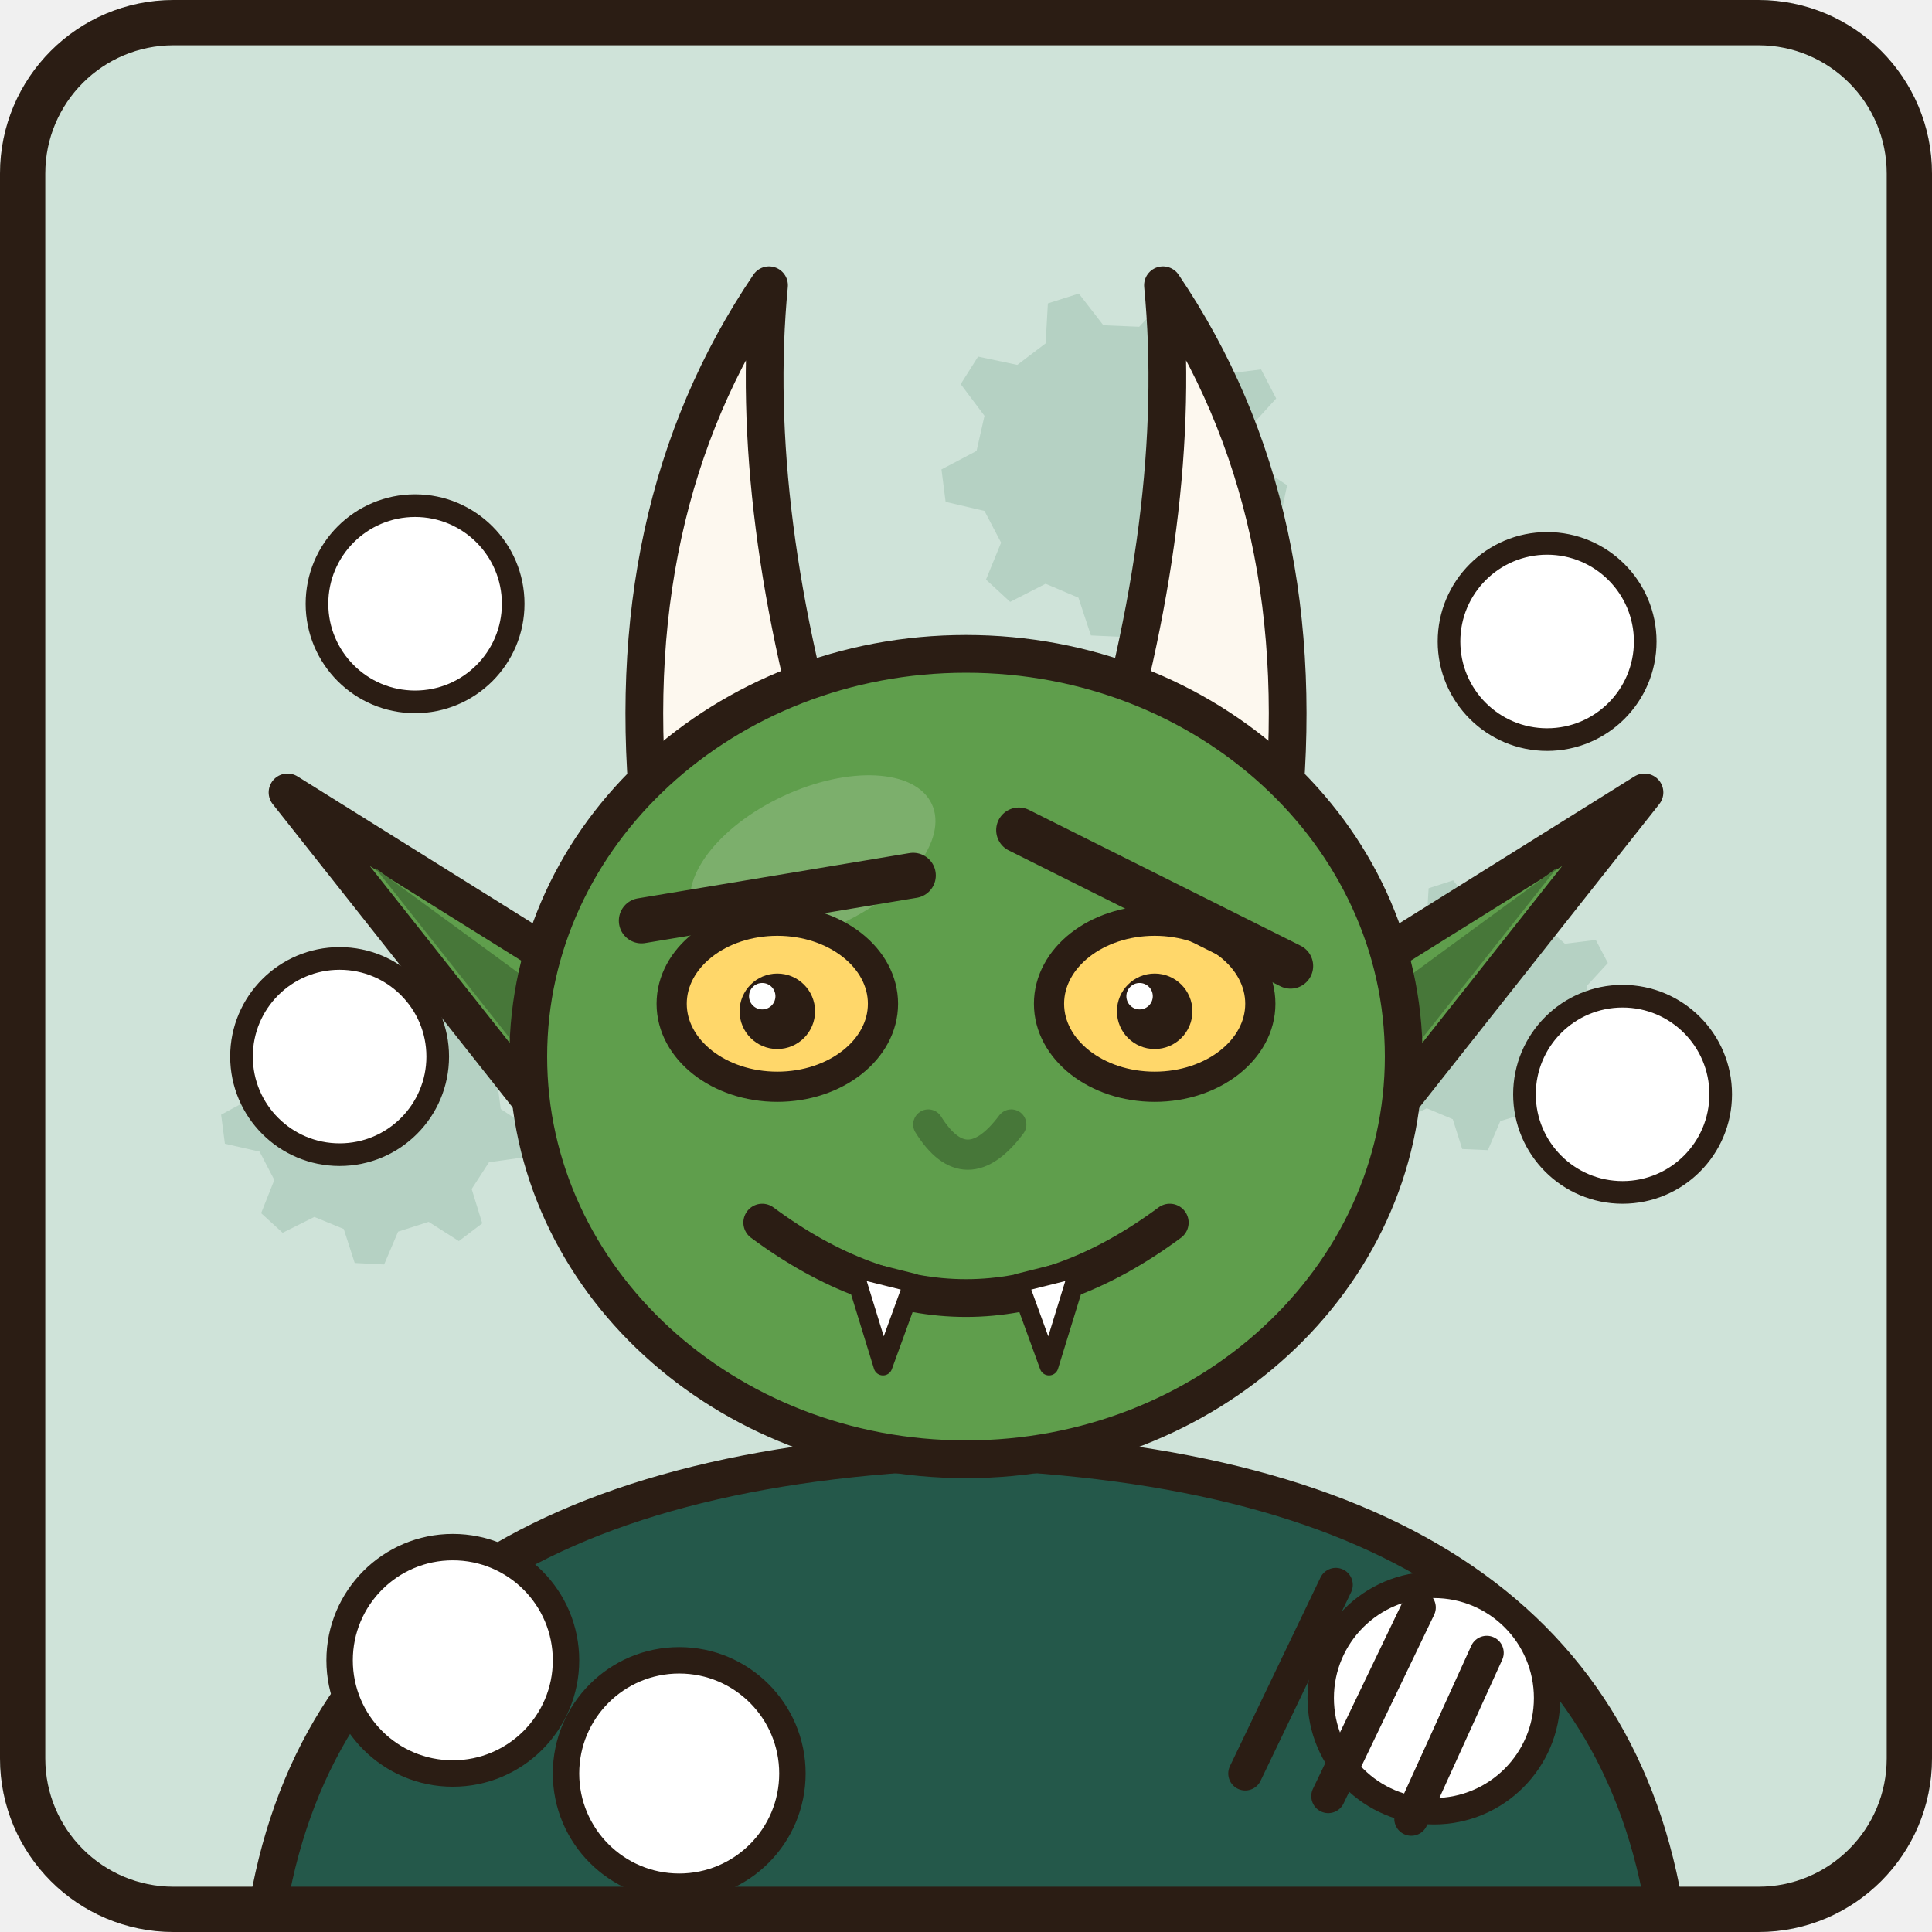
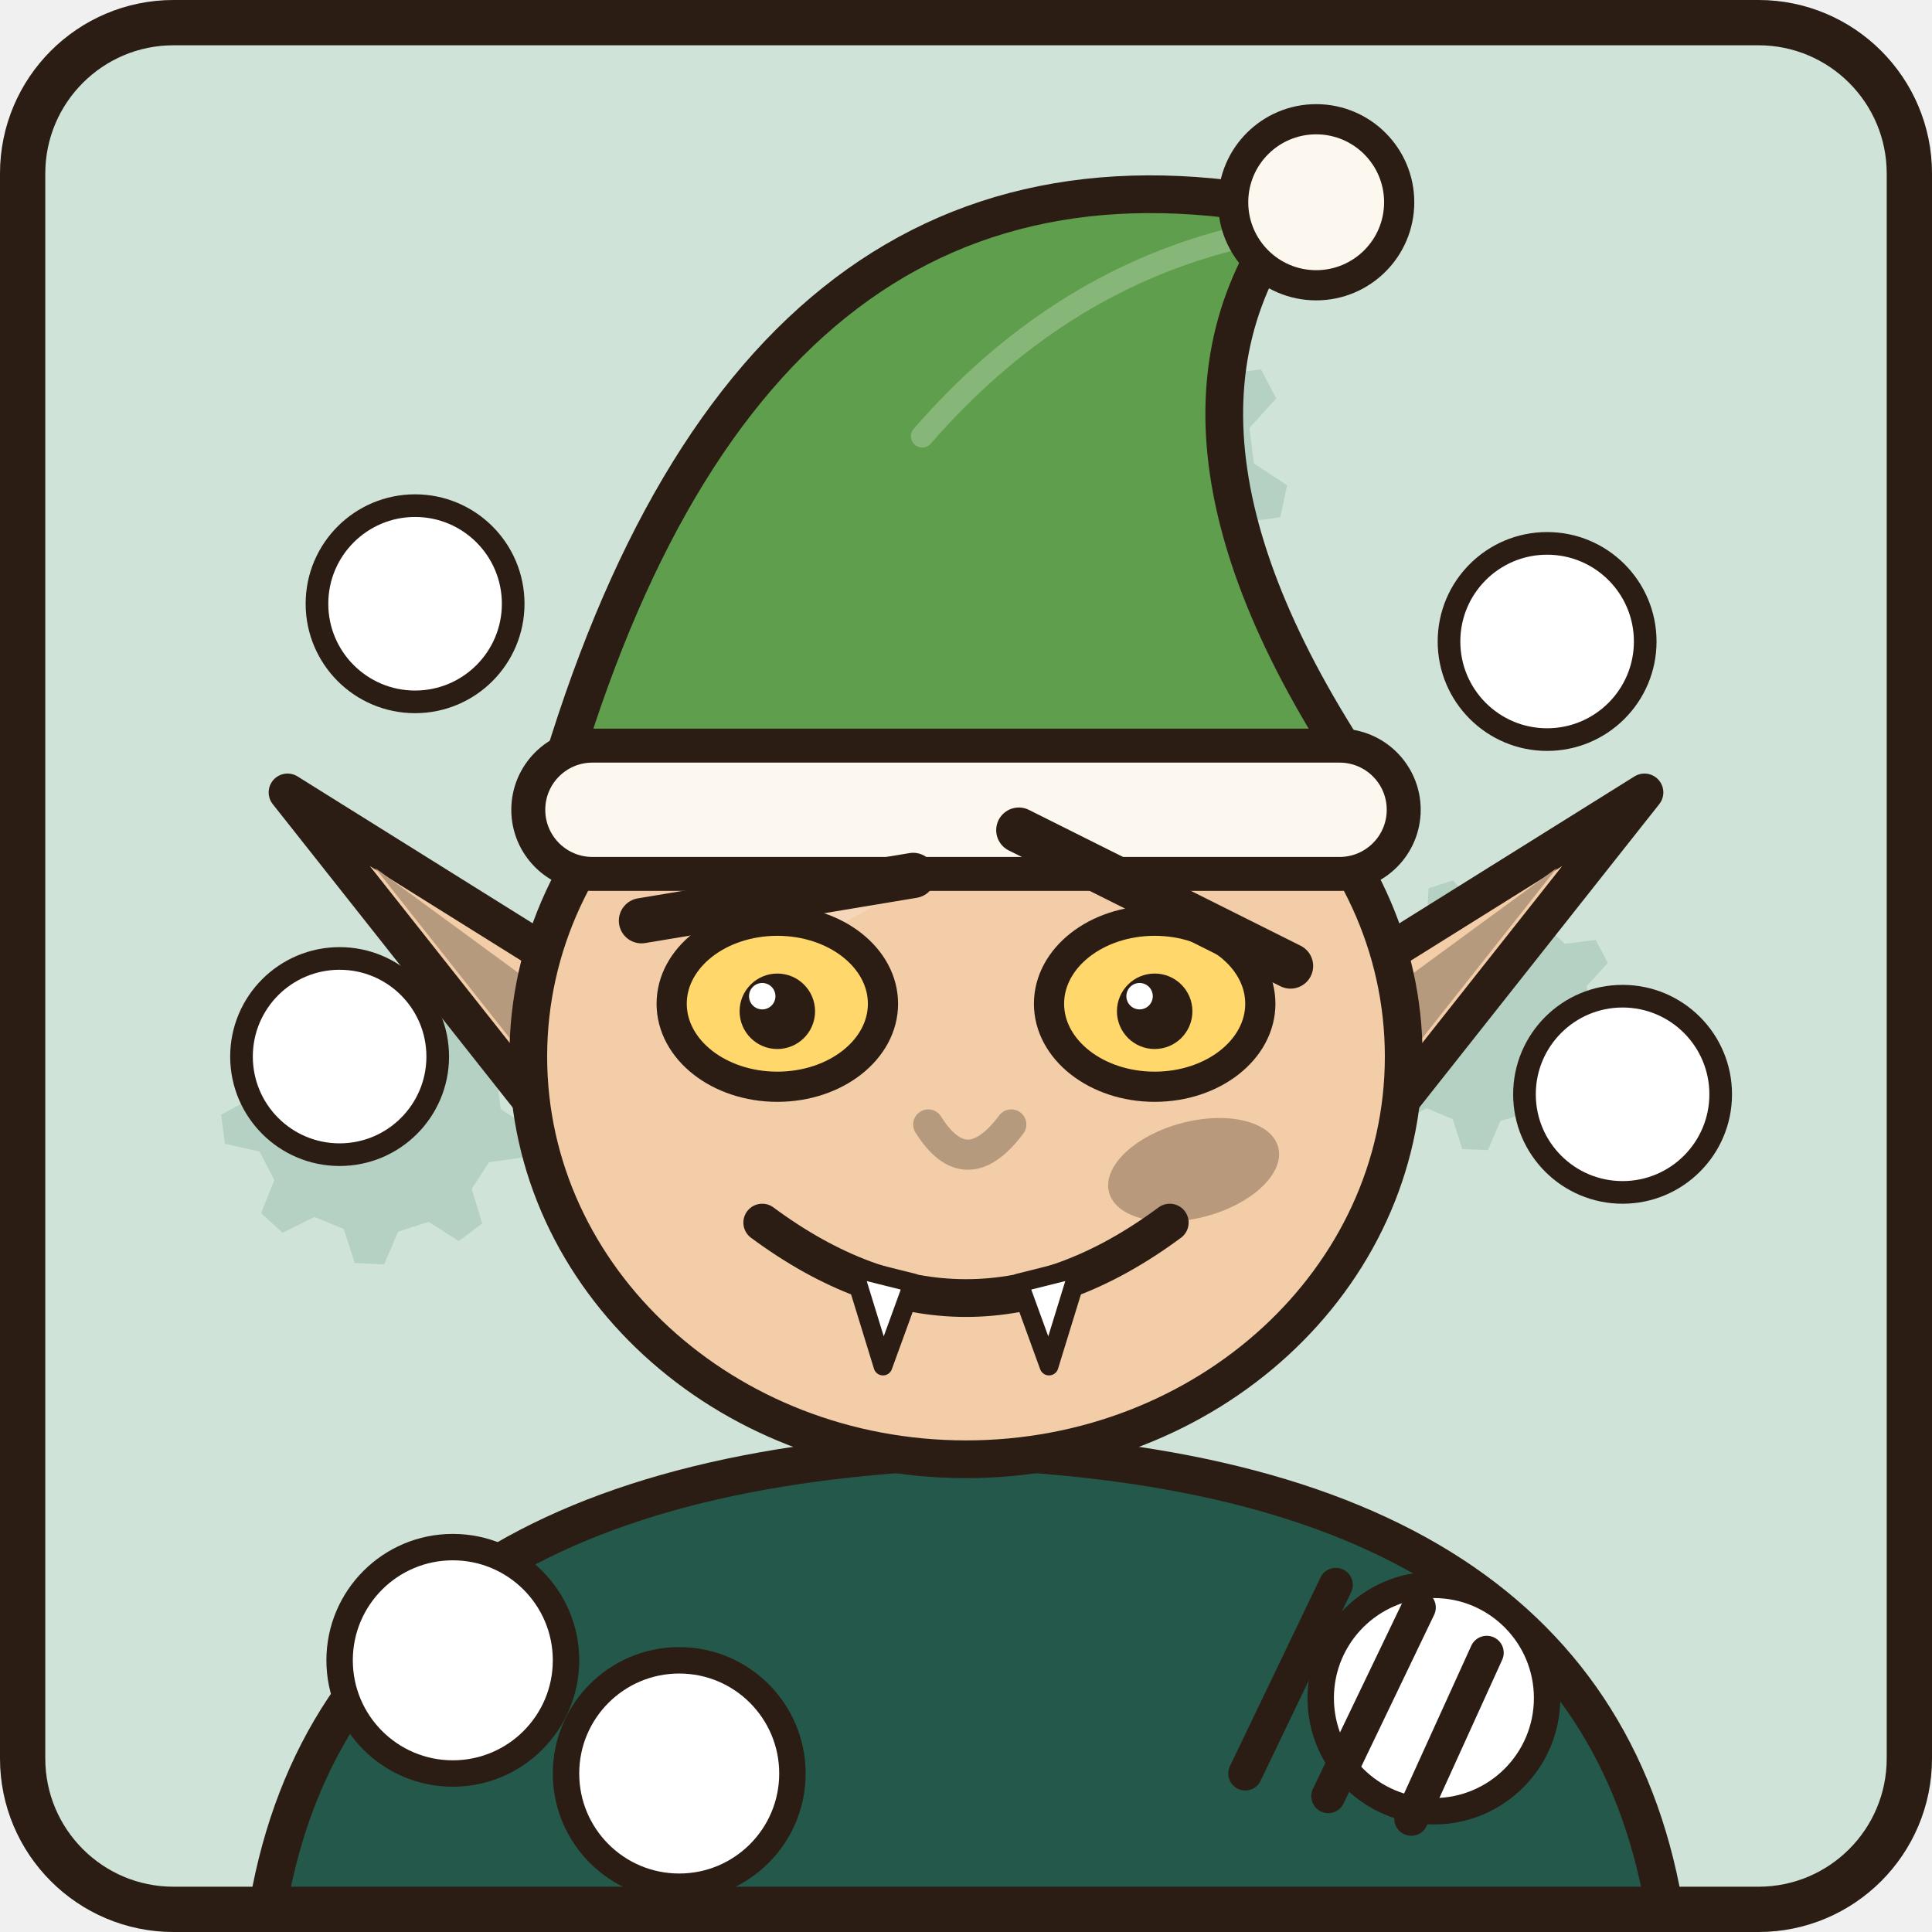
- <svg xmlns="http://www.w3.org/2000/svg" viewBox="0 0 512 512" width="512" height="512" role="img" aria-label="Stuffing Ripper (common, Toy Workshop): fierce green imp with long horns and claws, tufts of white toy stuffing flying everywhere">
+ <svg xmlns="http://www.w3.org/2000/svg" viewBox="0 0 512 512" width="512" height="512" role="img" aria-label="Stuffing Ripper (common, Toy Workshop): fierce hexed toymaker elf in a green cap with claws, tufts of white toy stuffing flying everywhere">
  <defs>
    <clipPath id="card">
      <rect x="0" y="0" width="512" height="512" rx="46" />
    </clipPath>
  </defs>
  <g>
    <rect x="0" y="0" width="512" height="512" rx="46" fill="#cfe3d9" />
    <g clip-path="url(#card)">
      <g>
        <polygon points="132.7,293.9 140.6,299.1 138.9,306.7 129.6,308.0 125.0,315.1 127.8,324.2 121.6,328.9 113.6,323.8 105.5,326.4 101.8,335.1 94.0,334.7 91.1,325.7 83.3,322.5 74.9,326.7 69.2,321.5 72.7,312.7 68.8,305.2 59.6,303.1 58.6,295.4 66.9,290.9 68.8,282.7 63.1,275.1 67.3,268.6 76.5,270.6 83.3,265.4 83.8,256.0 91.2,253.6 97.0,261.1 105.5,261.5 111.9,254.6 119.1,257.6 118.8,267.0 125.0,272.8 134.4,271.6 138.0,278.5 131.6,285.5" fill="#b5d1c3" stroke="#2b1d14" stroke-width="0" stroke-linejoin="round" stroke-linecap="round" />
      </g>
      <g>
        <polygon points="312.4,218.6 319.9,223.5 318.3,230.6 309.5,231.8 305.1,238.6 307.7,247.1 301.9,251.6 294.4,246.8 286.7,249.2 283.2,257.4 275.9,257.1 273.2,248.6 265.8,245.5 257.8,249.6 252.4,244.6 255.8,236.3 252.1,229.2 243.4,227.2 242.4,219.9 250.3,215.8 252.1,207.9 246.7,200.8 250.7,194.6 259.4,196.5 265.8,191.6 266.2,182.7 273.2,180.5 278.7,187.6 286.7,187.9 292.8,181.4 299.6,184.2 299.2,193.2 305.1,198.6 314.0,197.5 317.4,204.0 311.4,210.6" fill="#b5d1c3" stroke="#2b1d14" stroke-width="0" stroke-linejoin="round" stroke-linecap="round" />
      </g>
      <g>
        <polygon points="421.5,268.7 428.4,273.2 426.9,279.8 418.7,281.0 414.7,287.3 417.1,295.2 411.7,299.3 404.7,294.9 397.6,297.1 394.3,304.8 387.5,304.5 385.0,296.6 378.1,293.7 370.7,297.5 365.7,292.9 368.8,285.2 365.4,278.6 357.3,276.7 356.5,269.9 363.8,266.1 365.4,258.8 360.4,252.2 364.1,246.4 372.2,248.2 378.1,243.7 378.6,235.4 385.1,233.3 390.2,239.9 397.6,240.2 403.3,234.2 409.5,236.8 409.2,245.1 414.7,250.1 422.9,249.1 426.1,255.2 420.5,261.3" fill="#b5d1c3" stroke="#2b1d14" stroke-width="0" stroke-linejoin="round" stroke-linecap="round" />
      </g>
      <g>
        <polygon points="332.3,122.8 341.1,128.6 339.3,137.1 328.8,138.5 323.7,146.5 326.8,156.6 319.9,161.9 310.9,156.3 301.9,159.1 297.7,168.8 289.1,168.4 285.8,158.4 277.1,154.7 267.7,159.5 261.3,153.6 265.3,143.8 260.9,135.4 250.6,133.0 249.5,124.4 258.8,119.5 260.9,110.2 254.6,101.8 259.2,94.5 269.6,96.7 277.1,91.0 277.7,80.4 285.9,77.8 292.4,86.2 301.9,86.6 309.1,78.9 317.1,82.2 316.7,92.8 323.7,99.2 334.2,97.9 338.2,105.6 331.1,113.4" fill="#b5d1c3" stroke="#2b1d14" stroke-width="0" stroke-linejoin="round" stroke-linecap="round" />
      </g>
    </g>
    <circle cx="110" cy="160" r="26" fill="#ffffff" stroke="#2b1d14" stroke-width="6" stroke-linejoin="round" stroke-linecap="round" />
    <circle cx="410" cy="170" r="26" fill="#ffffff" stroke="#2b1d14" stroke-width="6" stroke-linejoin="round" stroke-linecap="round" />
    <circle cx="90" cy="280" r="26" fill="#ffffff" stroke="#2b1d14" stroke-width="6" stroke-linejoin="round" stroke-linecap="round" />
    <circle cx="430" cy="290" r="26" fill="#ffffff" stroke="#2b1d14" stroke-width="6" stroke-linejoin="round" stroke-linecap="round" />
    <path d="M70 512 Q86 390.2 256 384.4 Q426 390.2 442 512 Z" fill="#24584a" stroke="#2b1d14" stroke-width="10" stroke-linejoin="round" stroke-linecap="round" />
-     <path d="M156.24 260 L76.2 210 L163.2 320 Z" fill="#5f9e4c" stroke="#2b1d14" stroke-width="10" stroke-linejoin="round" stroke-linecap="round" />
-     <path d="M355.76 260 L435.8 210 L348.8 320 Z" fill="#5f9e4c" stroke="#2b1d14" stroke-width="10" stroke-linejoin="round" stroke-linecap="round" />
-     <path d="M145.8 264 L99.4 230 L151.6 296 Z" fill="#477739" />
-     <path d="M366.2 264 L412.6 230 L360.4 296 Z" fill="#477739" />
-     <path d="M221.2 211.6 Q198 135.6 203.8 75.6 Q163.2 135.6 172.48 219.6 Z" fill="#fdf8ef" stroke="#2b1d14" stroke-width="10" stroke-linejoin="round" stroke-linecap="round" />
-     <path d="M290.8 211.6 Q314 135.6 308.2 75.6 Q348.8 135.6 339.52 219.6 Z" fill="#fdf8ef" stroke="#2b1d14" stroke-width="10" stroke-linejoin="round" stroke-linecap="round" />
-     <ellipse cx="256" cy="280" rx="116" ry="106.72" fill="#5f9e4c" stroke="#2b1d14" stroke-width="10" stroke-linejoin="round" stroke-linecap="round" />
+     <path d="M156.24 260 L76.2 210 L163.2 320 Z" fill="#f3cda8" stroke="#2b1d14" stroke-width="10" stroke-linejoin="round" stroke-linecap="round" />
+     <path d="M355.76 260 L435.8 210 L348.8 320 Z" fill="#f3cda8" stroke="#2b1d14" stroke-width="10" stroke-linejoin="round" stroke-linecap="round" />
+     <path d="M145.8 264 L99.4 230 L151.6 296 Z" fill="#b69a7e" />
+     <path d="M366.2 264 L412.6 230 L360.4 296 Z" fill="#b69a7e" />
+     <ellipse cx="256" cy="280" rx="116" ry="106.72" fill="#f3cda8" stroke="#2b1d14" stroke-width="10" stroke-linejoin="round" stroke-linecap="round" />
    <ellipse cx="215.4" cy="227.8" rx="34.8" ry="18.56" fill="#ffffff" opacity="0.18" transform="rotate(-25 215.4 227.8)" />
-     <path d="M246 298 Q256 314 268 298" fill="none" stroke="#477739" stroke-width="8" stroke-linejoin="round" stroke-linecap="round" />
+     <path d="M246 298 Q256 314 268 298" fill="none" stroke="#b69a7e" stroke-width="8" stroke-linejoin="round" stroke-linecap="round" />
+     <ellipse cx="316.32" cy="310" rx="23.2" ry="12.76" fill="#2b1d14" opacity="0.3" transform="rotate(-15 316.32 310)" />
+     <path d="M145.8 213.6 Q198 25.6 343 55.6 Q296.6 115.6 366.2 213.6 Z" fill="#5f9e4c" stroke="#2b1d14" stroke-width="10" stroke-linejoin="round" stroke-linecap="round" />
+     <path d="M244.4 115.6 Q279.2 75.6 325.6 63.6" fill="none" stroke="#87b679" stroke-width="6" stroke-linejoin="round" stroke-linecap="round" />
+     <circle cx="348.8" cy="53.6" r="22" fill="#fdf8ef" stroke="#2b1d14" stroke-width="8" stroke-linejoin="round" stroke-linecap="round" />
+     <rect x="140" y="197.6" width="232" height="34" rx="17" fill="#fdf8ef" stroke="#2b1d14" stroke-width="9" stroke-linejoin="round" stroke-linecap="round" />
    <ellipse cx="206" cy="266" rx="28" ry="22" fill="#ffd76a" stroke="#2b1d14" stroke-width="8" stroke-linejoin="round" stroke-linecap="round" />
    <circle cx="206" cy="268" r="10" fill="#2b1d14" />
    <circle cx="202" cy="264" r="3.5" fill="#ffffff" />
    <path d="M170 244 L242 232" fill="none" stroke="#2b1d14" stroke-width="12" stroke-linejoin="round" stroke-linecap="round" />
    <ellipse cx="306" cy="266" rx="28" ry="22" fill="#ffd76a" stroke="#2b1d14" stroke-width="8" stroke-linejoin="round" stroke-linecap="round" />
    <circle cx="306" cy="268" r="10" fill="#2b1d14" />
    <circle cx="302" cy="264" r="3.5" fill="#ffffff" />
    <path d="M270 220 L342 256" fill="none" stroke="#2b1d14" stroke-width="12" stroke-linejoin="round" stroke-linecap="round" />
    <path d="M202 324 Q256 364 310 324" fill="none" stroke="#2b1d14" stroke-width="10" stroke-linejoin="round" stroke-linecap="round" />
    <polygon points="226,336 234,362 242,340" fill="#ffffff" stroke="#2b1d14" stroke-width="5" stroke-linejoin="round" stroke-linecap="round" />
    <polygon points="286,336 278,362 270,340" fill="#ffffff" stroke="#2b1d14" stroke-width="5" stroke-linejoin="round" stroke-linecap="round" />
    <circle cx="120" cy="440" r="30" fill="#ffffff" stroke="#2b1d14" stroke-width="7" stroke-linejoin="round" stroke-linecap="round" />
    <circle cx="180" cy="470" r="30" fill="#ffffff" stroke="#2b1d14" stroke-width="7" stroke-linejoin="round" stroke-linecap="round" />
    <circle cx="380" cy="450" r="30" fill="#ffffff" stroke="#2b1d14" stroke-width="7" stroke-linejoin="round" stroke-linecap="round" />
    <path d="M330 470 l24 -50 M352 476 l24 -50 M374 482 l20 -44" fill="none" stroke="#2b1d14" stroke-width="9" stroke-linejoin="round" stroke-linecap="round" />
    <rect x="6" y="6" width="500" height="500" rx="40" fill="none" stroke="#2b1d14" stroke-width="12" />
  </g>
</svg>
